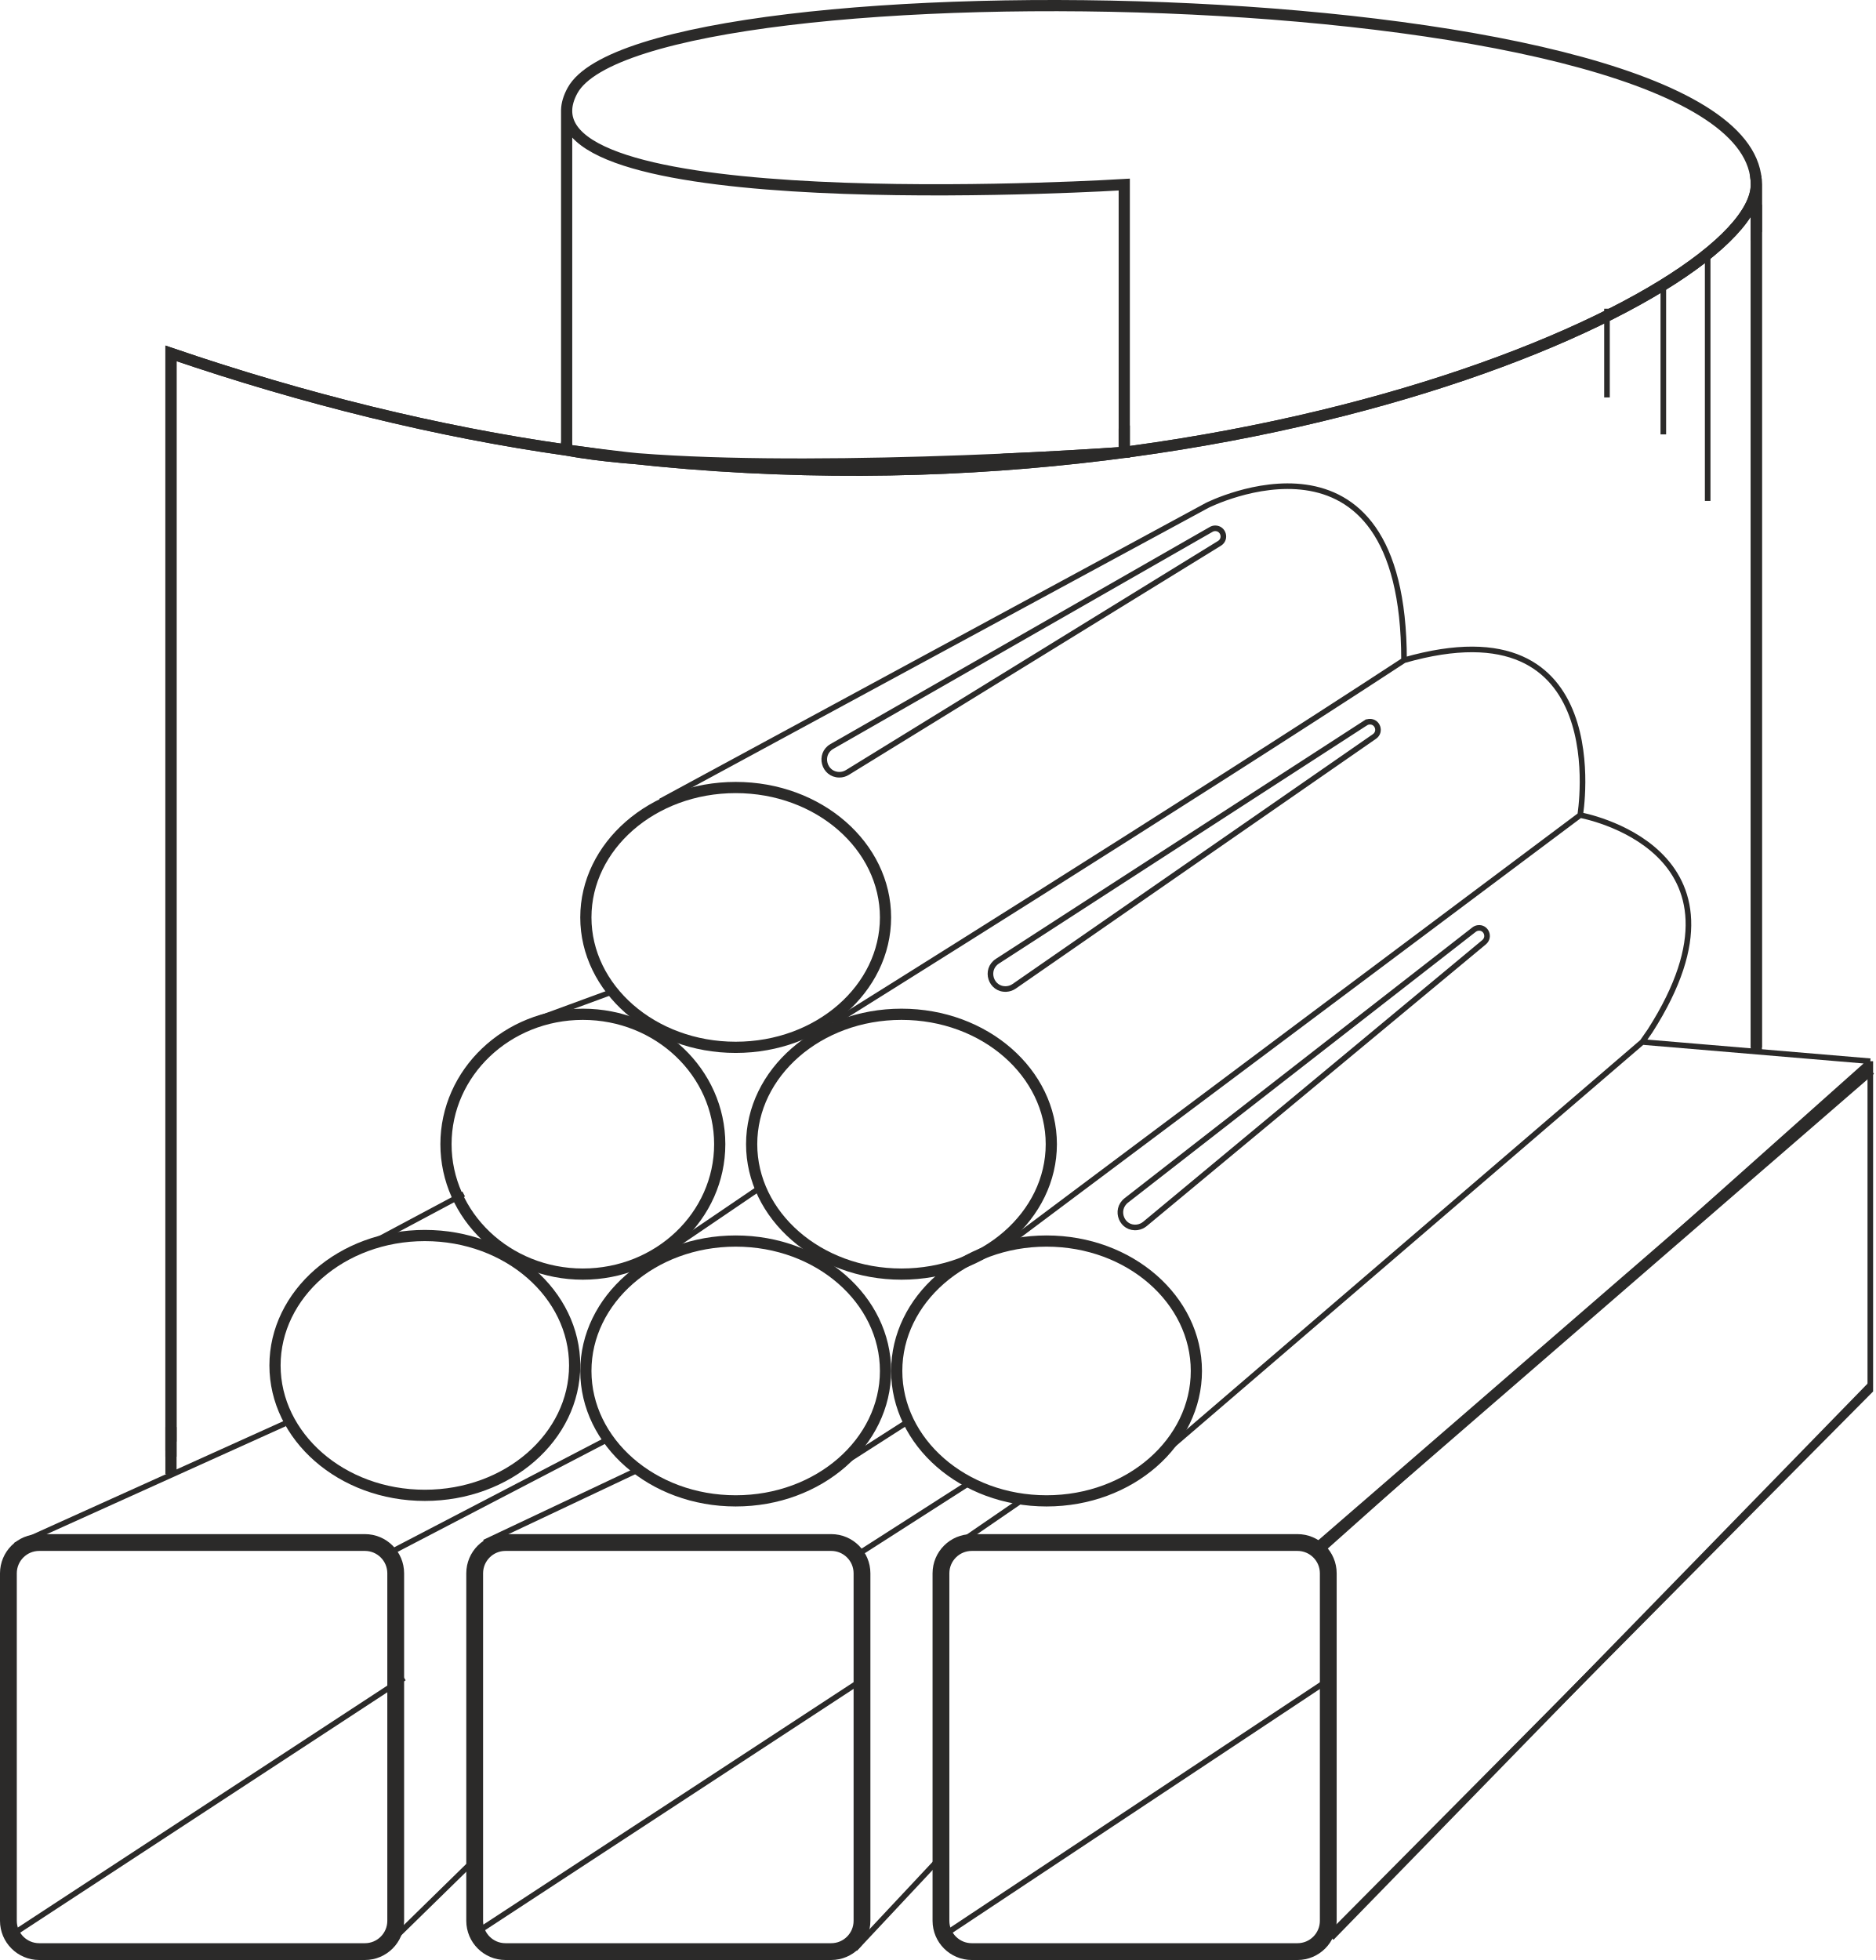
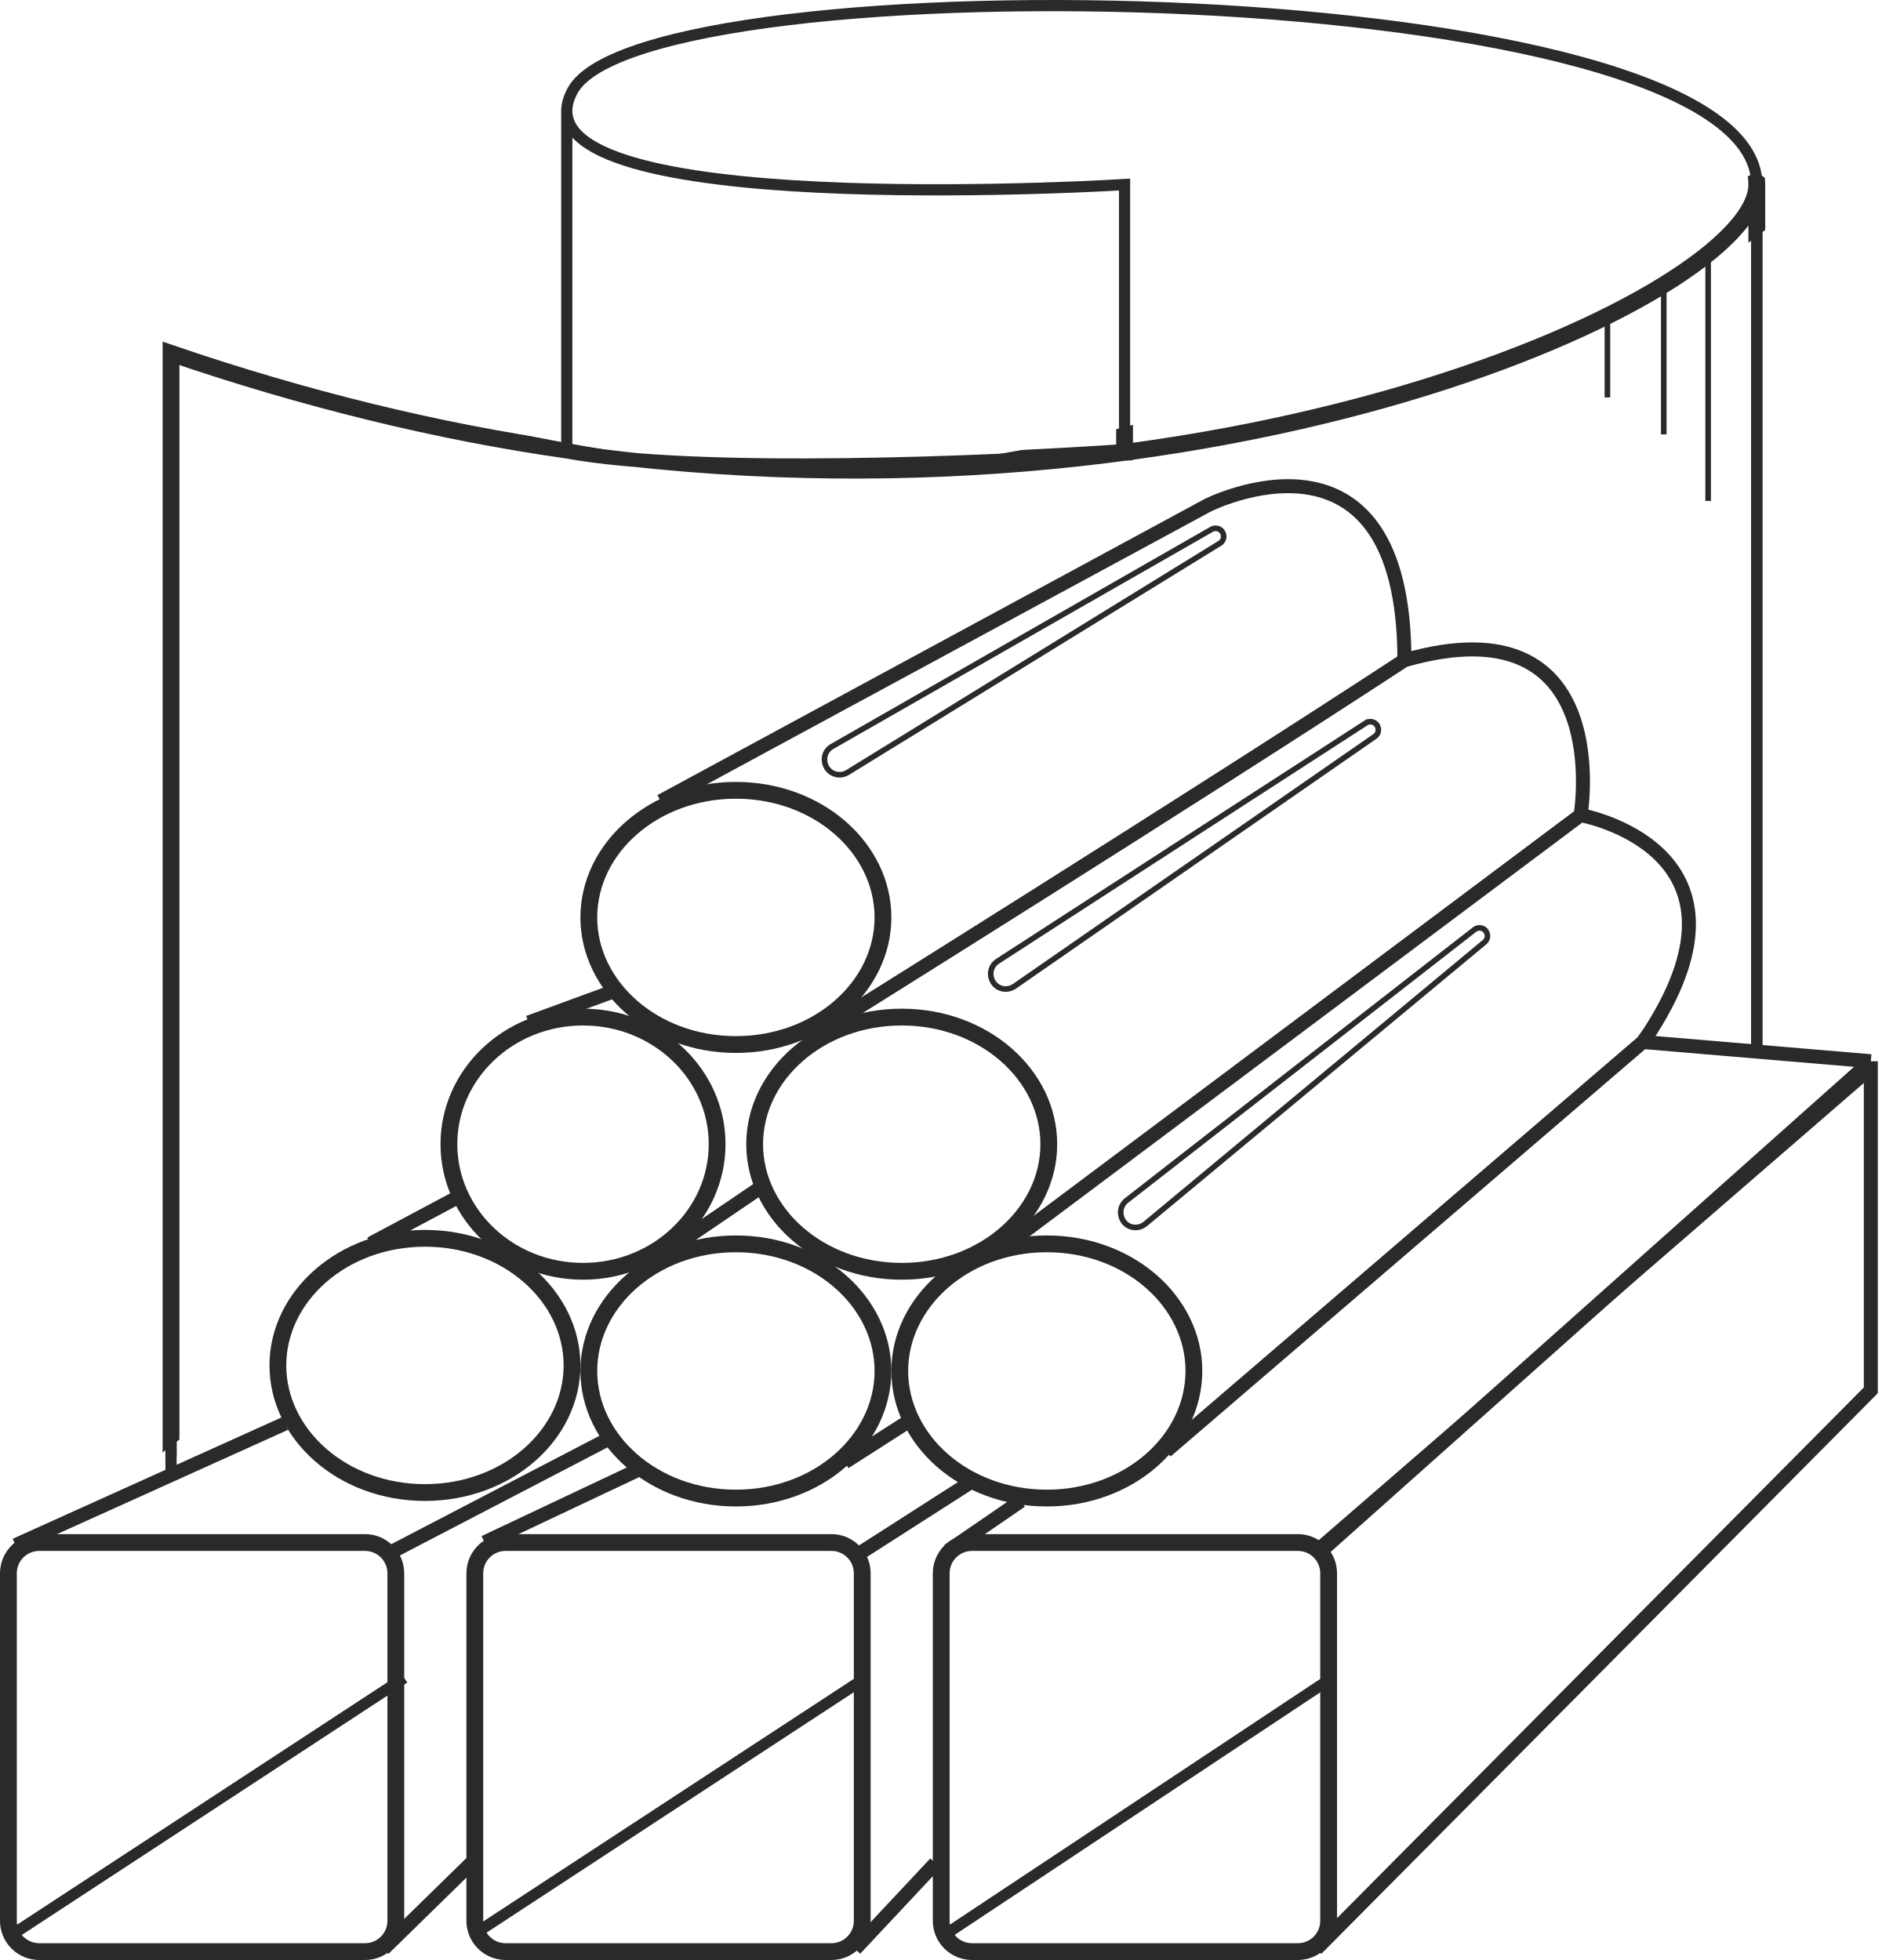
- <svg xmlns="http://www.w3.org/2000/svg" width="335" height="350" viewBox="0 0 335 350" fill="none">
+ <svg xmlns="http://www.w3.org/2000/svg" width="336" height="350" viewBox="0 0 336 350" fill="none">
  <rect x="168.039" y="275.45" width="69.167" height="73.05" rx="5.5" stroke="#2B2A29" stroke-width="3" />
  <rect x="1.5" y="275.45" width="69.167" height="73.05" rx="5.5" stroke="#2B2A29" stroke-width="3" />
  <rect x="84.77" y="275.45" width="69.167" height="73.05" rx="5.5" stroke="#2B2A29" stroke-width="3" />
-   <path d="M102.625 243.826C102.625 256.513 90.778 267.024 75.868 267.024C60.958 267.024 49.111 256.513 49.111 243.826C49.111 231.139 60.958 220.628 75.868 220.628C90.778 220.628 102.625 231.139 102.625 243.826Z" stroke="#2B2A29" stroke-width="2" />
-   <path d="M235.931 276.913L334.004 189.505M334.004 189.505V248.271L235.006 348.025M334.004 189.505L293.294 186.068M282.192 145.554L179.955 222.098M282.192 145.554C282.192 145.554 288.668 107.035 250.734 117.899M282.192 145.554C282.192 145.554 315.5 151.48 294.682 184.073L293.294 186.068M250.734 117.899C212.434 142.97 148.96 182.591 148.96 182.591M250.734 117.899C250.734 72.466 215.576 90.245 215.576 90.245L117.965 143.084M152.661 348.025L167.002 332.716M2.776 275.925L50.887 254.197M70.317 276.913L108.251 257.16M68.466 348.025L85.12 331.728M66.153 222.098L82.807 213.209M152.661 277.901L173.478 264.567M86.508 275.431L114.727 262.098M182.268 268.024L169.315 276.913M208.174 259.135L293.294 186.068M94.372 182.591L109.176 177.159M150.811 261.11L162.376 253.703M120.278 222.591L135.545 212.221" stroke="#2B2A29" />
-   <path d="M158.138 244.814C158.138 257.501 146.292 268.012 131.381 268.012C116.471 268.012 104.624 257.501 104.624 244.814C104.624 232.127 116.471 221.616 131.381 221.616C146.292 221.616 158.138 232.127 158.138 244.814Z" stroke="#2B2A29" stroke-width="2" />
-   <path d="M213.651 244.814C213.651 257.501 201.805 268.012 186.894 268.012C171.984 268.012 160.138 257.501 160.138 244.814C160.138 232.127 171.984 221.616 186.894 221.616C201.805 221.616 213.651 232.127 213.651 244.814Z" stroke="#2B2A29" stroke-width="2" />
-   <path d="M79.644 204.32C79.644 217.085 90.539 227.517 104.087 227.517C117.635 227.517 128.531 217.085 128.531 204.32C128.531 191.554 117.635 181.122 104.087 181.122C90.539 181.122 79.644 191.554 79.644 204.32Z" stroke="#2B2A29" stroke-width="2" />
-   <path d="M187.745 204.32C187.745 217.007 175.899 227.517 160.988 227.517C146.078 227.517 134.232 217.007 134.232 204.32C134.232 191.632 146.078 181.122 160.988 181.122C175.899 181.122 187.745 191.632 187.745 204.32Z" stroke="#2B2A29" stroke-width="2" />
-   <path d="M158.138 163.825C158.138 176.513 146.292 187.023 131.381 187.023C116.471 187.023 104.624 176.513 104.624 163.825C104.624 151.138 116.471 140.628 131.381 140.628C146.292 140.628 158.138 151.138 158.138 163.825Z" stroke="#2B2A29" stroke-width="2" />
-   <path d="M2.776 345.062L72.167 299.629M85.12 345.062L154.512 299.629M169.315 345.062L237.781 299.629" stroke="#2B2A29" />
+   <path d="M102.125 243.826C102.125 256.175 90.569 266.524 75.868 266.524C61.167 266.524 49.611 256.175 49.611 243.826C49.611 231.477 61.167 221.128 75.868 221.128C90.569 221.128 102.125 231.477 102.125 243.826Z" stroke="#2B2A29" stroke-width="3" />
+   <path d="M235.931 276.913L334.004 189.505M334.004 189.505V248.271L235.006 348.025M334.004 189.505L293.294 186.068M282.192 145.554L179.955 222.098M282.192 145.554C282.192 145.554 288.668 107.035 250.734 117.899M282.192 145.554C282.192 145.554 315.5 151.48 294.682 184.073L293.294 186.068M250.734 117.899C212.434 142.97 148.96 182.591 148.96 182.591M250.734 117.899C250.734 72.466 215.576 90.245 215.576 90.245L117.965 143.084M152.661 348.025L167.002 332.716M2.776 275.925L50.887 254.197M70.317 276.913L108.251 257.16M68.466 348.025L85.12 331.728M66.153 222.098L82.807 213.209M152.661 277.901L173.478 264.567M86.508 275.431L114.727 262.098M182.268 268.024L169.315 276.913M208.174 259.135L293.294 186.068M94.372 182.591L109.176 177.159M150.811 261.11L162.376 253.703M120.278 222.591L135.545 212.221" stroke="#2B2A29" stroke-width="2.5" />
+   <path d="M157.638 244.814C157.638 257.163 146.082 267.512 131.381 267.512C116.68 267.512 105.124 257.163 105.124 244.814C105.124 232.465 116.68 222.116 131.381 222.116C146.082 222.116 157.638 232.465 157.638 244.814Z" stroke="#2B2A29" stroke-width="3" />
+   <path d="M213.151 244.814C213.151 257.163 201.595 267.512 186.894 267.512C172.193 267.512 160.638 257.163 160.638 244.814C160.638 232.465 172.193 222.116 186.894 222.116C201.595 222.116 213.151 232.465 213.151 244.814Z" stroke="#2B2A29" stroke-width="3" />
+   <path d="M80.144 204.32C80.144 216.785 90.792 227.017 104.087 227.017C117.383 227.017 128.031 216.785 128.031 204.32C128.031 191.854 117.383 181.622 104.087 181.622C90.792 181.622 80.144 191.854 80.144 204.32Z" stroke="#2B2A29" stroke-width="3" />
+   <path d="M187.245 204.32C187.245 216.668 175.689 227.017 160.988 227.017C146.287 227.017 134.732 216.668 134.732 204.32C134.732 191.971 146.287 181.622 160.988 181.622C175.689 181.622 187.245 191.971 187.245 204.32Z" stroke="#2B2A29" stroke-width="3" />
+   <path d="M157.638 163.825C157.638 176.174 146.082 186.523 131.381 186.523C116.68 186.523 105.124 176.174 105.124 163.825C105.124 151.476 116.68 141.128 131.381 141.128C146.082 141.128 157.638 151.476 157.638 163.825Z" stroke="#2B2A29" stroke-width="3" />
+   <path d="M2.776 345.062L72.167 299.629M85.12 345.062L154.512 299.629M169.315 345.062L237.781 299.629" stroke="#2B2A29" stroke-width="2" />
  <path d="M235.931 275.925L334.004 190.986" stroke="#2B2A29" stroke-width="2" />
  <path d="M237.781 346.049L334.004 247.283" stroke="#2B2A29" />
-   <mask id="mask0" mask-type="alpha" maskUnits="userSpaceOnUse" x="29" y="0" width="286" height="261">
-     <path d="M313.649 32.96C313.649 -4.571 115.19 -7.534 102.237 16.17C101.563 17.403 101.226 18.553 101.192 19.626M313.649 32.96C313.649 70.491 313.649 187.035 313.649 187.035M313.649 32.96C313.649 52.757 217.187 96.79 101.192 80.368M30.532 260.123V63.104C54.321 71.243 78.302 77.127 101.192 80.368M101.192 80.368V19.626M101.192 80.368C124.412 84.676 177.254 82.44 200.772 80.784V32.96C200.772 32.96 100.584 39.173 101.192 19.626" stroke="black" stroke-width="2" />
+   <mask id="mask0" mask-type="alpha" maskUnits="userSpaceOnUse" x="29" y="-1" width="287" height="262">
+     <path d="M313.649 32.96C313.649 -4.571 115.19 -7.534 102.237 16.17C101.563 17.403 101.226 18.553 101.192 19.626M313.649 32.96C313.649 70.491 313.649 187.035 313.649 187.035M313.649 32.96C313.649 52.757 217.187 96.79 101.192 80.368M30.532 260.123V63.104C54.321 71.243 78.302 77.127 101.192 80.368M101.192 80.368V19.626M101.192 80.368C124.412 84.676 177.254 82.44 200.772 80.784V32.96C200.772 32.96 100.584 39.173 101.192 19.626" stroke="black" stroke-width="3" />
  </mask>
  <g mask="url(#mask0)">
    <path d="M21.28 55.322C21.28 55.322 98.073 88.902 163.764 82.976C229.454 77.05 313.649 30.63 313.649 30.63L321.051 36.556L25.906 261.743L21.28 55.322Z" fill="#2B2A29" />
  </g>
  <path d="M313.649 32.96C313.649 -4.571 115.19 -7.534 102.237 16.17C101.563 17.403 101.226 18.553 101.192 19.626M313.649 32.96C313.649 70.491 313.649 187.035 313.649 187.035M313.649 32.96C313.649 52.757 217.187 96.79 101.192 80.368M30.532 260.123V63.104C54.321 71.243 78.302 77.127 101.192 80.368M101.192 80.368V19.626M101.192 80.368C124.412 84.676 177.254 82.44 200.772 80.784V32.96C200.772 32.96 100.584 39.173 101.192 19.626" stroke="#2B2A29" stroke-width="2" />
  <path d="M313.649 36.556V187.668" stroke="#2B2A29" stroke-width="2" />
  <path d="M203.129 219.156C200.389 219.562 198.95 216.063 201.153 214.347L263.241 166.005C263.441 165.849 263.678 165.747 263.927 165.71C265.372 165.496 266.156 167.318 265.023 168.259L204.476 218.552C204.089 218.874 203.623 219.083 203.129 219.156Z" stroke="#2B2A29" />
  <path d="M149.904 138.345C147.133 138.345 146.156 134.672 148.561 133.296L216.3 94.532C216.519 94.406 216.767 94.34 217.019 94.34C218.481 94.34 219.023 96.257 217.779 97.024L151.321 137.943C150.895 138.206 150.404 138.345 149.904 138.345Z" stroke="#2B2A29" />
  <path d="M179.718 176.605C176.952 176.761 175.795 173.148 178.128 171.638L243.853 129.108L243.583 128.689L243.853 129.108C244.065 128.971 244.309 128.891 244.561 128.876C246.02 128.794 246.657 130.678 245.453 131.513L181.113 176.124C180.7 176.41 180.218 176.576 179.718 176.605Z" stroke="#2B2A29" />
  <path d="M30.532 254.83V263.225" stroke="#2B2A29" stroke-width="2" />
  <line x1="286.978" y1="55.127" x2="286.978" y2="70.969" stroke="#2B2A29" />
  <path d="M297.039 77.57V51.167L304.96 45.886V89.452" stroke="#2B2A29" />
</svg>
